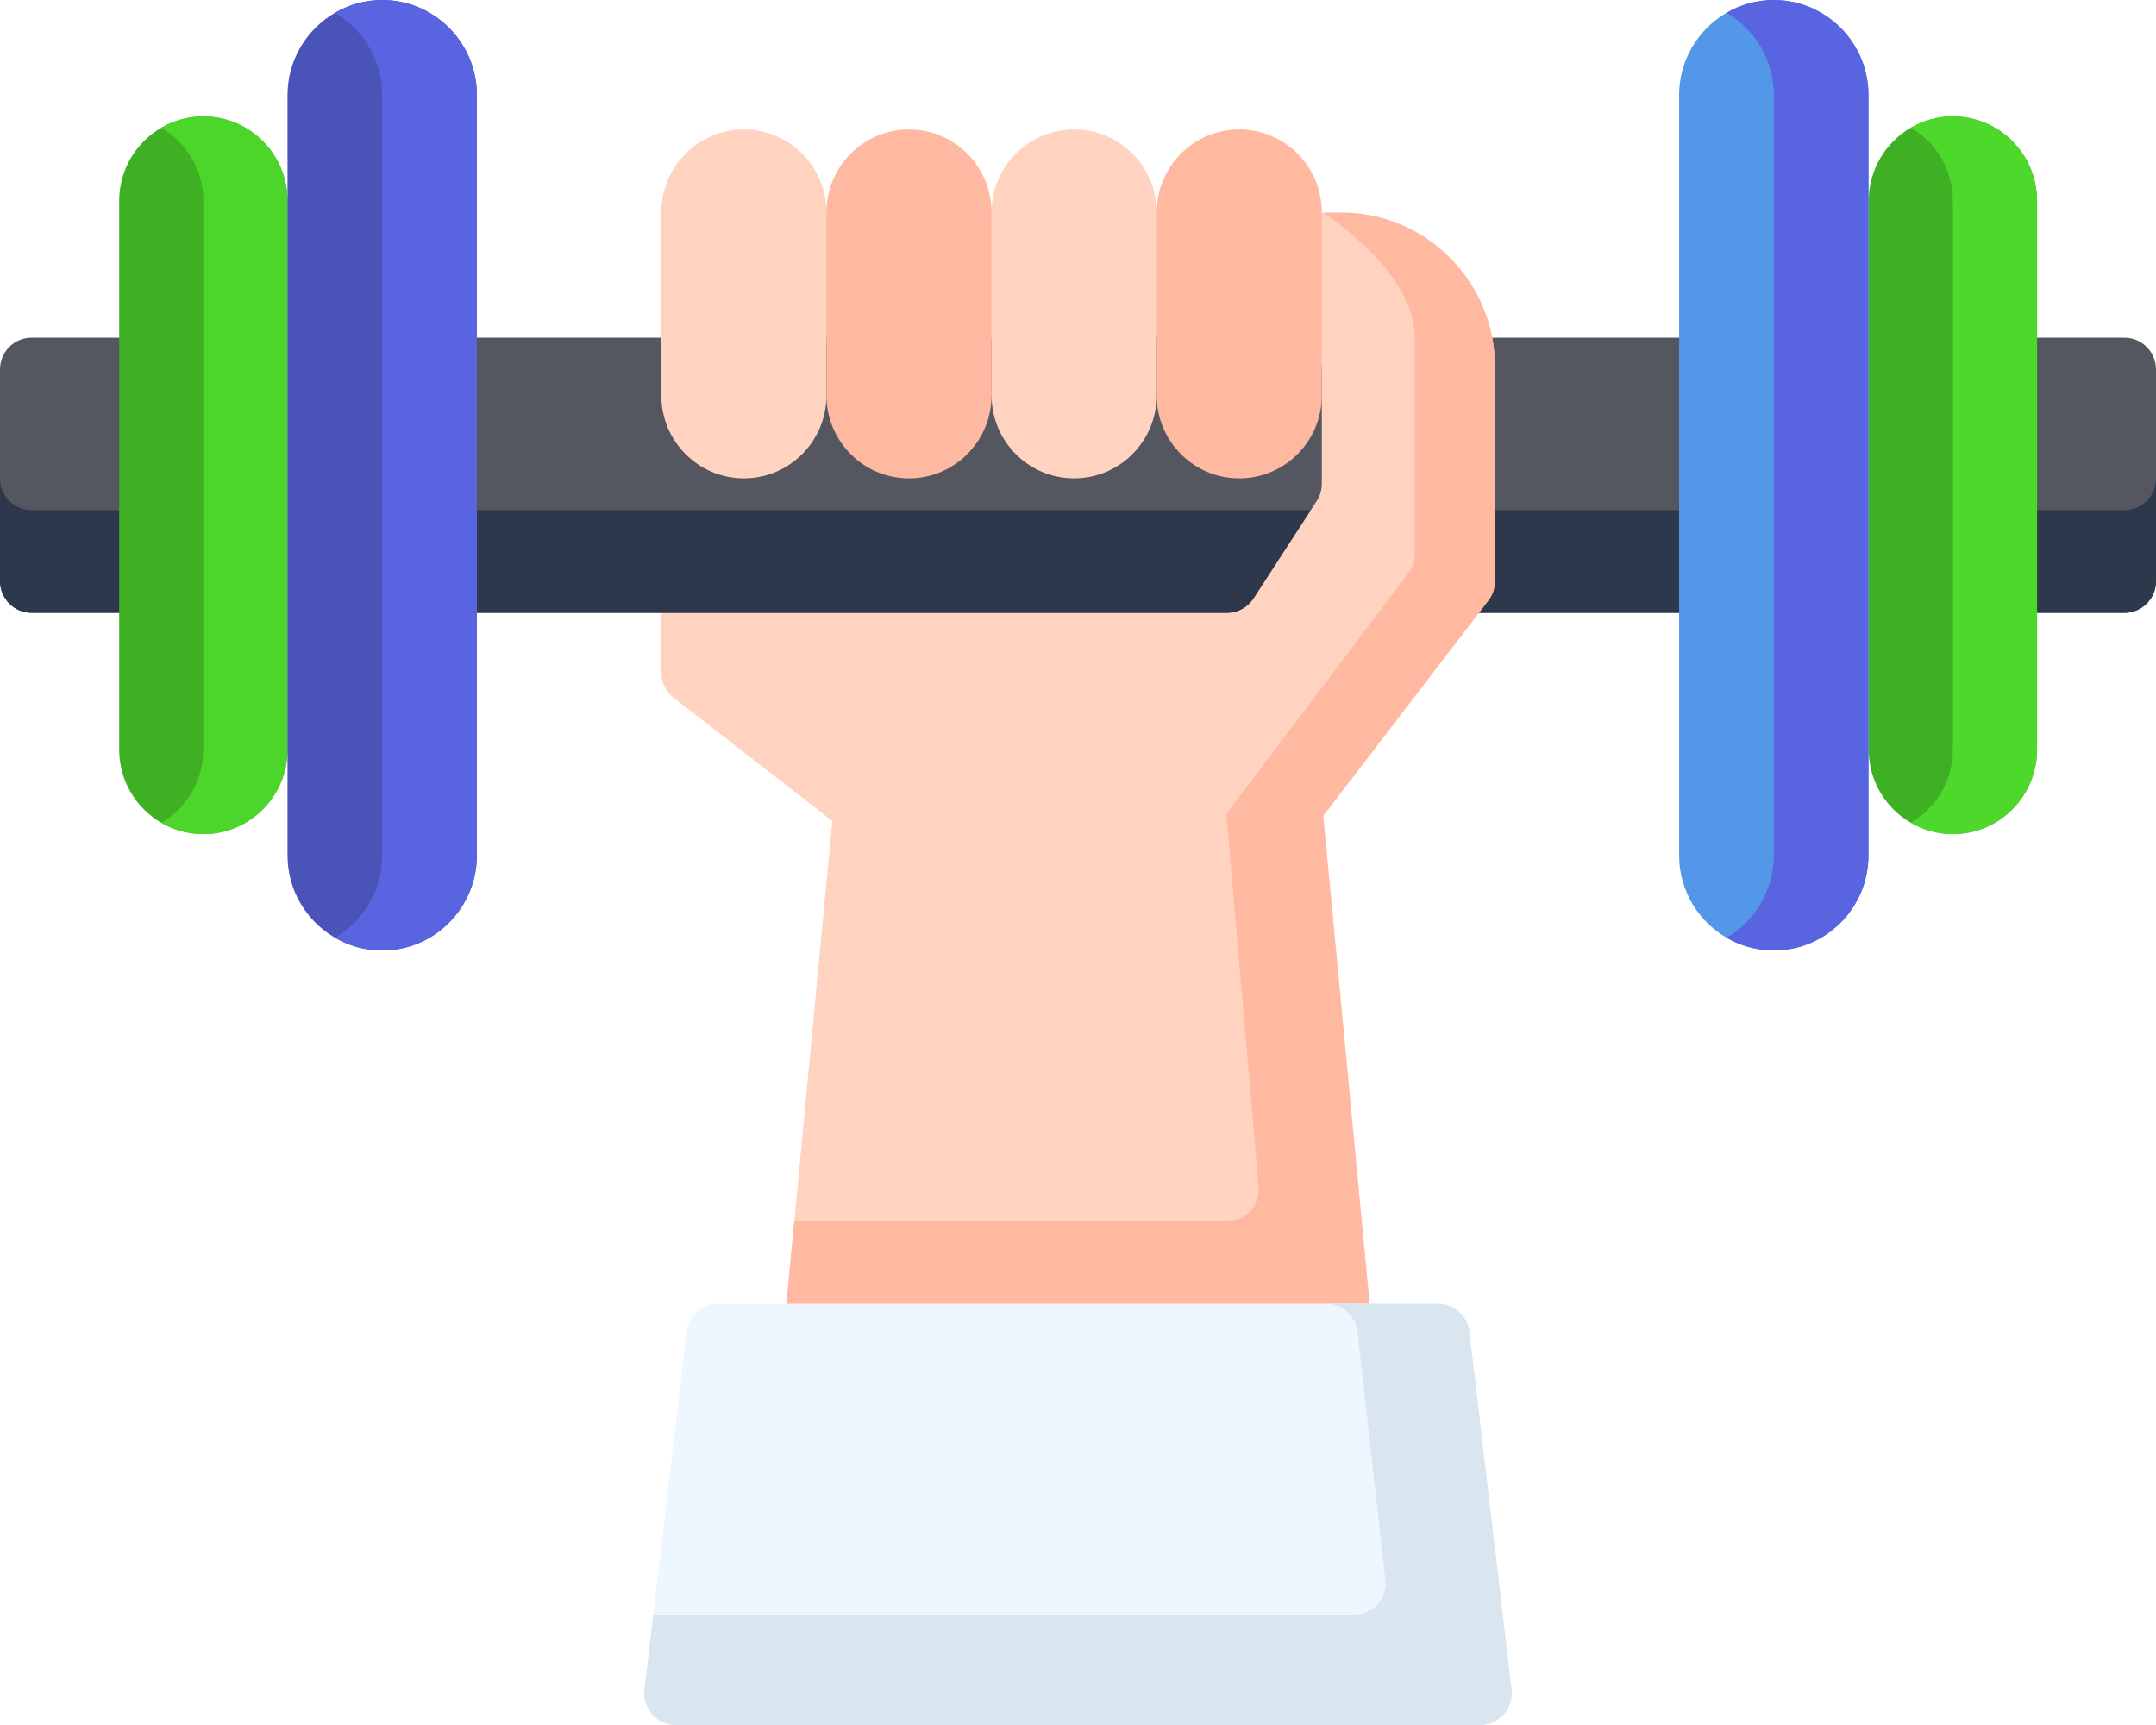
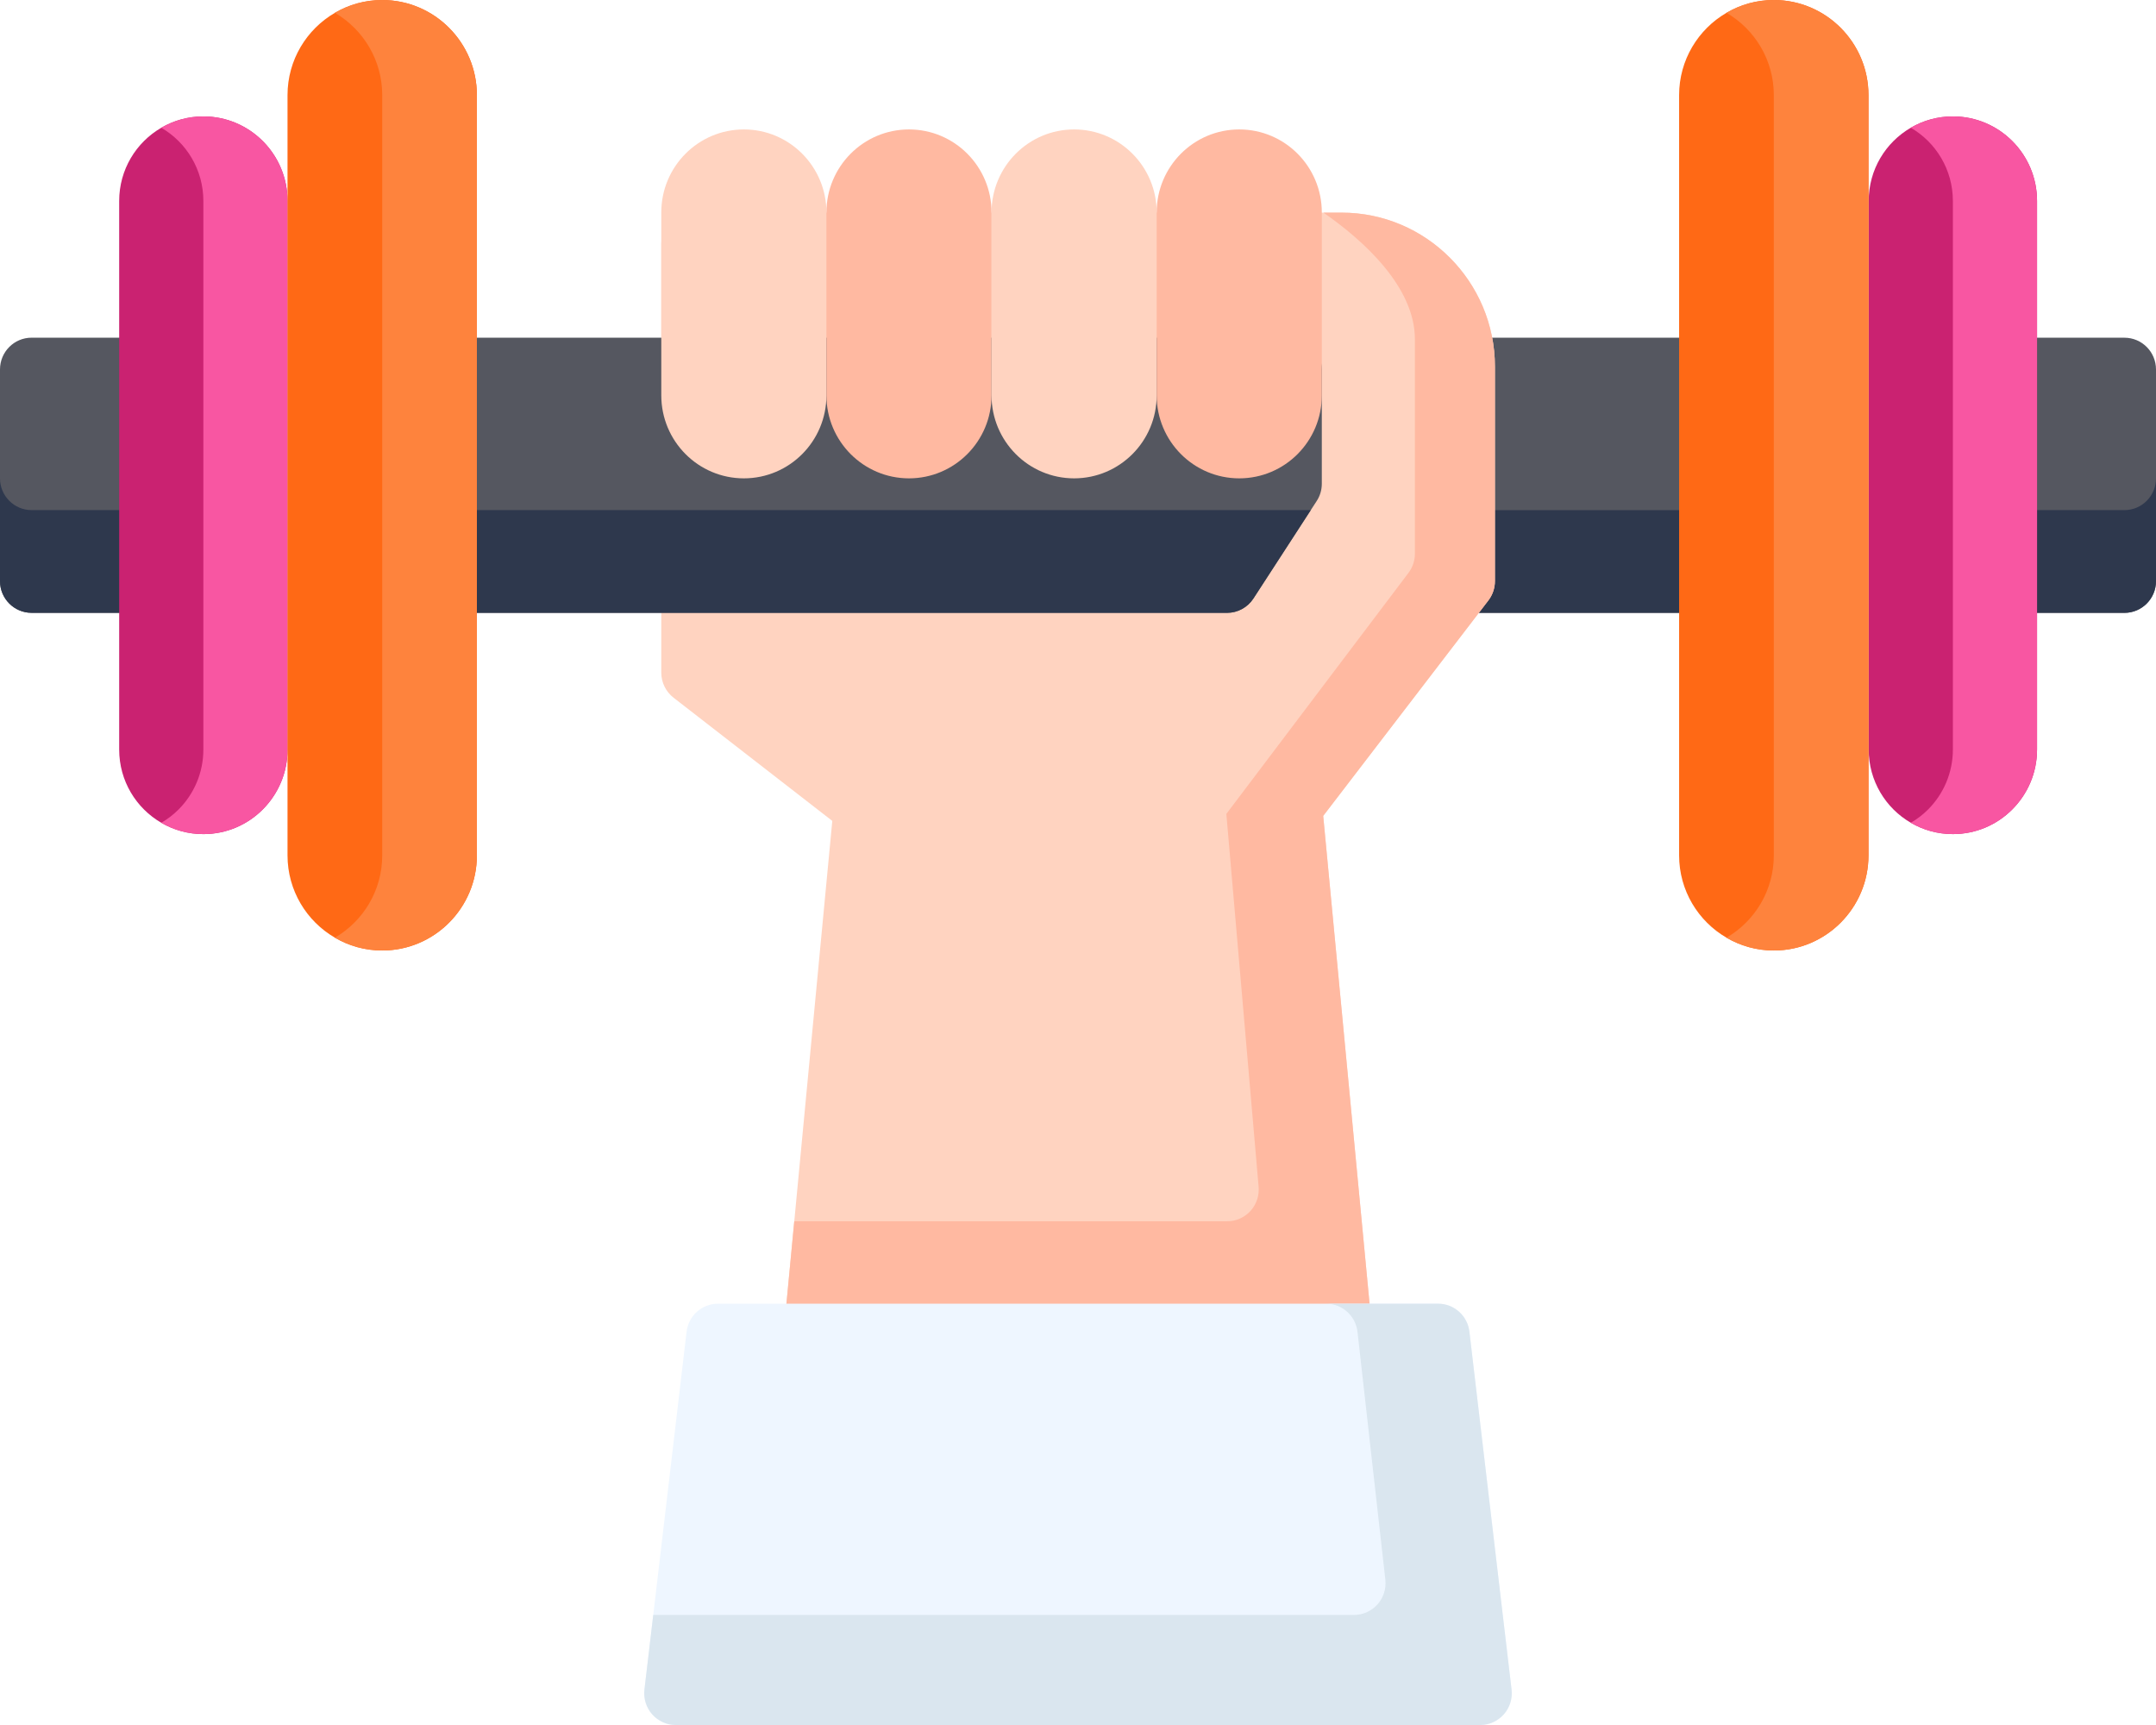
<svg xmlns="http://www.w3.org/2000/svg" width="140" height="112" viewBox="0 0 140 112" fill="none">
  <path d="M113.135 23.988V37.73C113.135 38.867 112.216 39.791 111.084 39.791H95.022C93.89 39.791 92.972 38.867 92.972 37.73V23.988C92.972 22.847 93.89 21.927 95.022 21.927H111.084C112.216 21.927 113.135 22.847 113.135 23.988Z" fill="#555760" />
  <path d="M9.79 21.925H2.051C0.918 21.925 0 22.848 0 23.986V37.728C0 38.867 0.918 39.789 2.051 39.789H9.79C10.922 39.789 11.84 38.867 11.84 37.728V23.986C11.84 22.848 10.922 21.925 9.79 21.925Z" fill="#555760" />
  <path d="M140 23.988V37.729C140 38.867 139.081 39.791 137.949 39.791H130.211C129.079 39.791 128.16 38.867 128.16 37.729V23.988C128.16 22.847 129.079 21.927 130.211 21.927H137.949C139.081 21.927 140 22.847 140 23.988Z" fill="#555760" />
  <path d="M140 31.059V37.729C140 38.867 139.081 39.791 137.949 39.791H130.211C129.079 39.791 128.16 38.867 128.16 37.729V31.059C128.16 32.197 129.079 33.12 130.211 33.12H137.949C139.081 33.12 140 32.197 140 31.059Z" fill="#2E384D" />
  <path d="M11.84 31.058V37.728C11.84 38.866 10.921 39.789 9.789 39.789H2.051C0.919 39.789 0 38.866 0 37.728V31.058C0 32.196 0.919 33.119 2.051 33.119H9.789C10.921 33.119 11.84 32.196 11.84 31.058Z" fill="#2E384D" />
  <path d="M113.135 33.121V37.73C113.135 38.868 112.216 39.791 111.084 39.791H95.022C93.89 39.791 92.972 38.868 92.972 37.73V33.121H113.135Z" fill="#2E384D" />
-   <path d="M18.671 13.05V48.665C18.671 50.182 18.058 51.554 17.069 52.549C16.081 53.544 14.714 54.157 13.205 54.157C12.21 54.157 11.277 53.89 10.473 53.42C8.838 52.474 7.739 50.699 7.739 48.665V13.05C7.739 11.016 8.838 9.241 10.473 8.295C11.277 7.825 12.21 7.559 13.205 7.559C16.224 7.559 18.671 10.016 18.671 13.05Z" fill="#3FB023" />
-   <path d="M18.671 13.05V48.665C18.671 50.182 18.058 51.554 17.069 52.548C16.081 53.543 14.714 54.156 13.205 54.156C12.21 54.156 11.277 53.89 10.473 53.42C10.889 53.181 11.269 52.886 11.605 52.548C12.592 51.554 13.205 50.182 13.205 48.665V13.05C13.205 11.016 12.106 9.243 10.473 8.295C11.277 7.825 12.21 7.558 13.205 7.558C16.224 7.558 18.671 10.015 18.671 13.05Z" fill="#4CD62B" />
-   <path d="M132.276 13.049V48.664C132.276 50.181 131.663 51.553 130.673 52.548C129.686 53.543 128.319 54.156 126.81 54.156C125.814 54.156 124.882 53.889 124.078 53.419C122.443 52.474 121.344 50.698 121.344 48.664V13.049C121.344 11.015 122.443 9.24 124.078 8.294C124.882 7.824 125.814 7.558 126.81 7.558C129.829 7.558 132.276 10.015 132.276 13.049Z" fill="#3FB023" />
-   <path d="M132.276 13.049V48.664C132.276 50.181 131.663 51.553 130.673 52.548C129.686 53.543 128.319 54.156 126.81 54.156C125.814 54.156 124.882 53.889 124.078 53.419C124.494 53.18 124.874 52.886 125.21 52.548C126.197 51.553 126.81 50.181 126.81 48.664V13.049C126.81 11.015 125.711 9.243 124.078 8.294C124.882 7.824 125.814 7.558 126.81 7.558C129.829 7.558 132.276 10.015 132.276 13.049Z" fill="#4DD82B" />
+   <path d="M18.671 13.05V48.665C18.671 50.182 18.058 51.554 17.069 52.549C16.081 53.544 14.714 54.157 13.205 54.157C12.21 54.157 11.277 53.89 10.473 53.42C8.838 52.474 7.739 50.699 7.739 48.665V13.05C7.739 11.016 8.838 9.241 10.473 8.295C11.277 7.825 12.21 7.559 13.205 7.559C16.224 7.559 18.671 10.016 18.671 13.05Z" fill="#CA2271" />
+   <path d="M18.671 13.05V48.665C18.671 50.182 18.058 51.554 17.069 52.548C16.081 53.543 14.714 54.156 13.205 54.156C12.21 54.156 11.277 53.89 10.473 53.42C10.889 53.181 11.269 52.886 11.605 52.548C12.592 51.554 13.205 50.182 13.205 48.665V13.05C13.205 11.016 12.106 9.243 10.473 8.295C11.277 7.825 12.21 7.558 13.205 7.558C16.224 7.558 18.671 10.015 18.671 13.05Z" fill="#F856A2" />
+   <path d="M132.276 13.049V48.664C132.276 50.181 131.663 51.553 130.673 52.548C129.686 53.543 128.319 54.156 126.81 54.156C125.814 54.156 124.882 53.889 124.078 53.419C122.443 52.474 121.344 50.698 121.344 48.664V13.049C121.344 11.015 122.443 9.24 124.078 8.294C124.882 7.824 125.814 7.558 126.81 7.558C129.829 7.558 132.276 10.015 132.276 13.049Z" fill="#CA2271" />
+   <path d="M132.276 13.049V48.664C132.276 50.181 131.663 51.553 130.673 52.548C129.686 53.543 128.319 54.156 126.81 54.156C125.814 54.156 124.882 53.889 124.078 53.419C124.494 53.18 124.874 52.886 125.21 52.548C126.197 51.553 126.81 50.181 126.81 48.664V13.049C126.81 11.015 125.711 9.243 124.078 8.294C124.882 7.824 125.814 7.558 126.81 7.558C129.829 7.558 132.276 10.015 132.276 13.049Z" fill="#F856A2" />
  <path d="M97.073 23.806V37.73C97.073 38.183 96.922 38.625 96.646 38.986L85.922 52.974L89.11 86.512C89.165 87.089 88.974 87.664 88.585 88.095C88.197 88.524 87.647 88.769 87.068 88.769H52.932C52.352 88.769 51.803 88.524 51.414 88.095C51.026 87.664 50.835 87.089 50.889 86.512L51.472 80.394L51.576 79.295L54.045 53.299L43.739 45.301C43.236 44.911 42.94 44.309 42.94 43.671V15.867C42.94 14.729 43.859 13.805 44.991 13.805H87.117C92.605 13.805 97.073 18.291 97.073 23.806Z" fill="#FFD3C0" />
  <path d="M97.073 23.806V37.73C97.073 38.183 96.922 38.625 96.646 38.986L85.922 52.974L89.11 86.512C89.165 87.089 88.974 87.664 88.585 88.095C88.197 88.524 87.647 88.769 87.068 88.769H52.932C52.352 88.769 51.802 88.524 51.414 88.095C51.026 87.664 50.834 87.089 50.889 86.512L51.471 80.394L51.575 79.295H79.685C80.264 79.295 80.814 79.05 81.202 78.622C81.591 78.19 81.782 77.616 81.727 77.039L79.633 52.845L91.451 37.207C91.727 36.847 91.877 36.405 91.877 35.949V22.028C91.877 18.623 88.536 15.611 85.941 13.805H87.117C92.605 13.805 97.073 18.291 97.073 23.806Z" fill="#FFB9A1" />
  <path d="M85.832 23.988V31.408C85.832 31.807 85.717 32.2 85.498 32.532L85.115 33.121L81.394 38.854C81.016 39.439 80.368 39.791 79.677 39.791H28.916C27.784 39.791 26.865 38.867 26.865 37.73V23.988C26.865 23.436 27.084 22.908 27.474 22.52C27.863 22.133 28.396 21.918 28.94 21.927H83.803C84.927 21.938 85.832 22.858 85.832 23.988Z" fill="#555760" />
  <path d="M26.865 33.12H85.115L81.394 38.853C81.016 39.439 80.368 39.791 79.677 39.791H28.916C27.784 39.791 26.865 38.867 26.865 37.729V33.12Z" fill="#2E384D" />
-   <path d="M30.967 6.179V55.536C30.967 58.944 28.211 61.714 24.82 61.714C23.702 61.714 22.652 61.412 21.747 60.881C19.909 59.815 18.67 57.82 18.67 55.536V6.179C18.67 3.895 19.909 1.9 21.747 0.833C22.652 0.303 23.702 0.001 24.82 0.001C28.211 0.001 30.967 2.771 30.967 6.179Z" fill="#4953B8" />
-   <path d="M30.967 6.179V55.536C30.967 58.944 28.211 61.714 24.82 61.714C23.702 61.714 22.652 61.412 21.747 60.881C23.581 59.815 24.82 57.817 24.82 55.536V6.179C24.82 3.898 23.581 1.9 21.747 0.833C22.652 0.303 23.702 0.001 24.82 0.001C28.211 0.001 30.967 2.771 30.967 6.179Z" fill="#5965E0" />
-   <path d="M121.33 6.178V55.535C121.33 58.943 118.573 61.714 115.183 61.714C114.064 61.714 113.014 61.411 112.109 60.881C110.272 59.814 109.033 57.819 109.033 55.535V6.178C109.033 3.894 110.272 1.899 112.109 0.833C113.014 0.302 114.064 0 115.183 0C118.573 0 121.33 2.77 121.33 6.178Z" fill="#5297E8" />
-   <path d="M121.33 6.178V55.535C121.33 58.943 118.574 61.714 115.183 61.714C114.065 61.714 113.015 61.411 112.11 60.881C113.945 59.814 115.183 57.816 115.183 55.535V6.178C115.183 3.897 113.945 1.899 112.11 0.833C113.015 0.302 114.065 0 115.183 0C118.574 0 121.33 2.77 121.33 6.178Z" fill="#5965E0" />
+   <path d="M30.967 6.179V55.536C30.967 58.944 28.211 61.714 24.82 61.714C23.702 61.714 22.652 61.412 21.747 60.881C19.909 59.815 18.67 57.82 18.67 55.536V6.179C18.67 3.895 19.909 1.9 21.747 0.833C22.652 0.303 23.702 0.001 24.82 0.001C28.211 0.001 30.967 2.771 30.967 6.179Z" fill="#FF6915" />
+   <path d="M30.967 6.179V55.536C30.967 58.944 28.211 61.714 24.82 61.714C23.702 61.714 22.652 61.412 21.747 60.881C23.581 59.815 24.82 57.817 24.82 55.536V6.179C24.82 3.898 23.581 1.9 21.747 0.833C22.652 0.303 23.702 0.001 24.82 0.001C28.211 0.001 30.967 2.771 30.967 6.179Z" fill="#FE833D" />
+   <path d="M121.33 6.178V55.535C121.33 58.943 118.573 61.714 115.183 61.714C114.064 61.714 113.014 61.411 112.109 60.881C110.272 59.814 109.033 57.819 109.033 55.535V6.178C109.033 3.894 110.272 1.899 112.109 0.833C113.014 0.302 114.064 0 115.183 0C118.573 0 121.33 2.77 121.33 6.178Z" fill="#FF6915" />
+   <path d="M121.33 6.178V55.535C121.33 58.943 118.574 61.714 115.183 61.714C114.065 61.714 113.015 61.411 112.11 60.881C113.945 59.814 115.183 57.816 115.183 55.535V6.178C115.183 3.897 113.945 1.899 112.11 0.833C113.015 0.302 114.065 0 115.183 0C118.574 0 121.33 2.77 121.33 6.178Z" fill="#FE833D" />
  <path d="M48.303 8.404C45.342 8.404 42.941 10.816 42.941 13.792V25.67C42.941 28.646 45.342 31.058 48.303 31.058C51.264 31.058 53.664 28.646 53.664 25.67V13.792C53.664 10.816 51.264 8.404 48.303 8.404Z" fill="#FFD3C0" />
  <path d="M59.025 8.404C56.064 8.404 53.664 10.816 53.664 13.792V25.67C53.664 28.646 56.064 31.058 59.025 31.058C61.986 31.058 64.386 28.646 64.386 25.67V13.792C64.386 10.816 61.986 8.404 59.025 8.404Z" fill="#FFB9A1" />
  <path d="M69.748 8.404C66.787 8.404 64.386 10.816 64.386 13.792V25.67C64.386 28.646 66.787 31.058 69.748 31.058C72.709 31.058 75.109 28.646 75.109 25.67V13.792C75.109 10.816 72.709 8.404 69.748 8.404Z" fill="#FFD3C0" />
  <path d="M80.471 8.404C77.51 8.404 75.109 10.816 75.109 13.792V25.67C75.109 28.646 77.51 31.058 80.471 31.058C83.432 31.058 85.832 28.646 85.832 25.67V13.792C85.832 10.816 83.431 8.404 80.471 8.404Z" fill="#FFB9A1" />
  <path d="M97.65 111.307C97.259 111.747 96.701 112 96.116 112H43.884C43.299 112 42.741 111.747 42.35 111.307C41.962 110.868 41.779 110.282 41.847 109.697L42.419 104.854L44.584 86.465C44.705 85.429 45.58 84.646 46.621 84.646H93.379C94.421 84.646 95.296 85.429 95.416 86.465L98.153 109.697C98.222 110.282 98.038 110.868 97.65 111.307Z" fill="#EEF6FF" />
  <path d="M97.65 111.307C97.259 111.747 96.701 112 96.116 112H43.884C43.299 112 42.741 111.747 42.35 111.307C41.962 110.868 41.779 110.282 41.847 109.697L42.419 104.854H87.921C88.507 104.854 89.064 104.602 89.453 104.162C89.844 103.722 90.024 103.137 89.956 102.551L88.148 86.465C88.025 85.429 87.15 84.646 86.111 84.646H93.379C94.421 84.646 95.296 85.429 95.416 86.465L98.153 109.697C98.222 110.282 98.038 110.868 97.65 111.307Z" fill="#DAE6EF" />
</svg>
